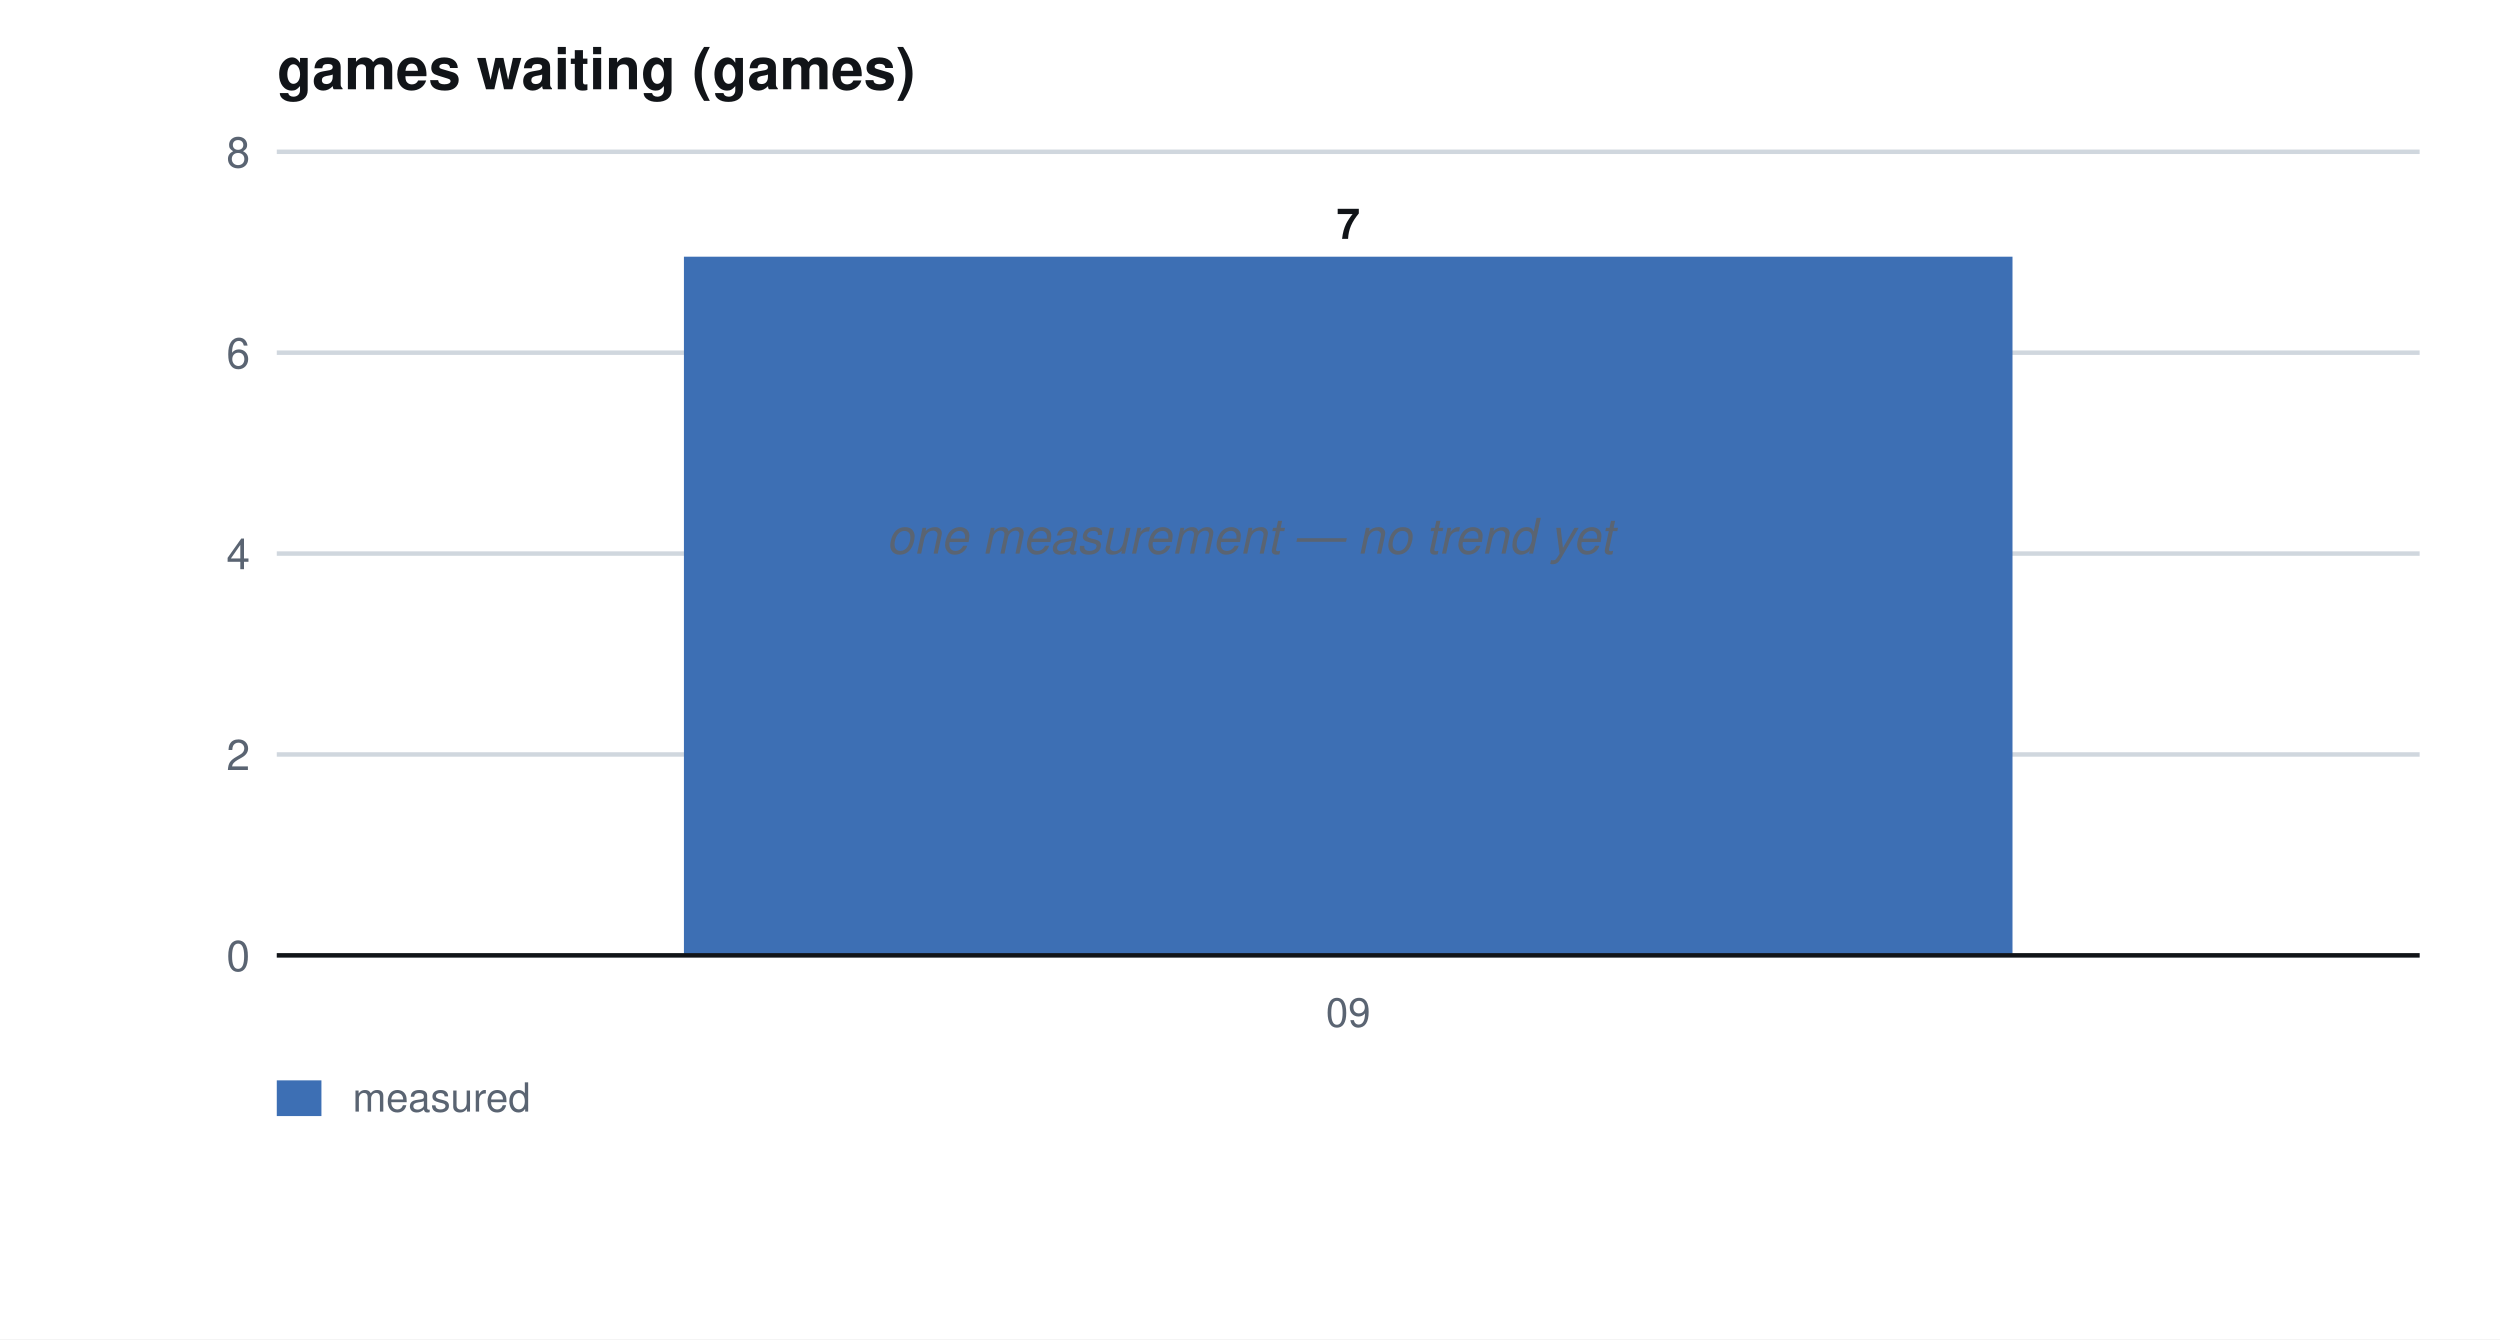
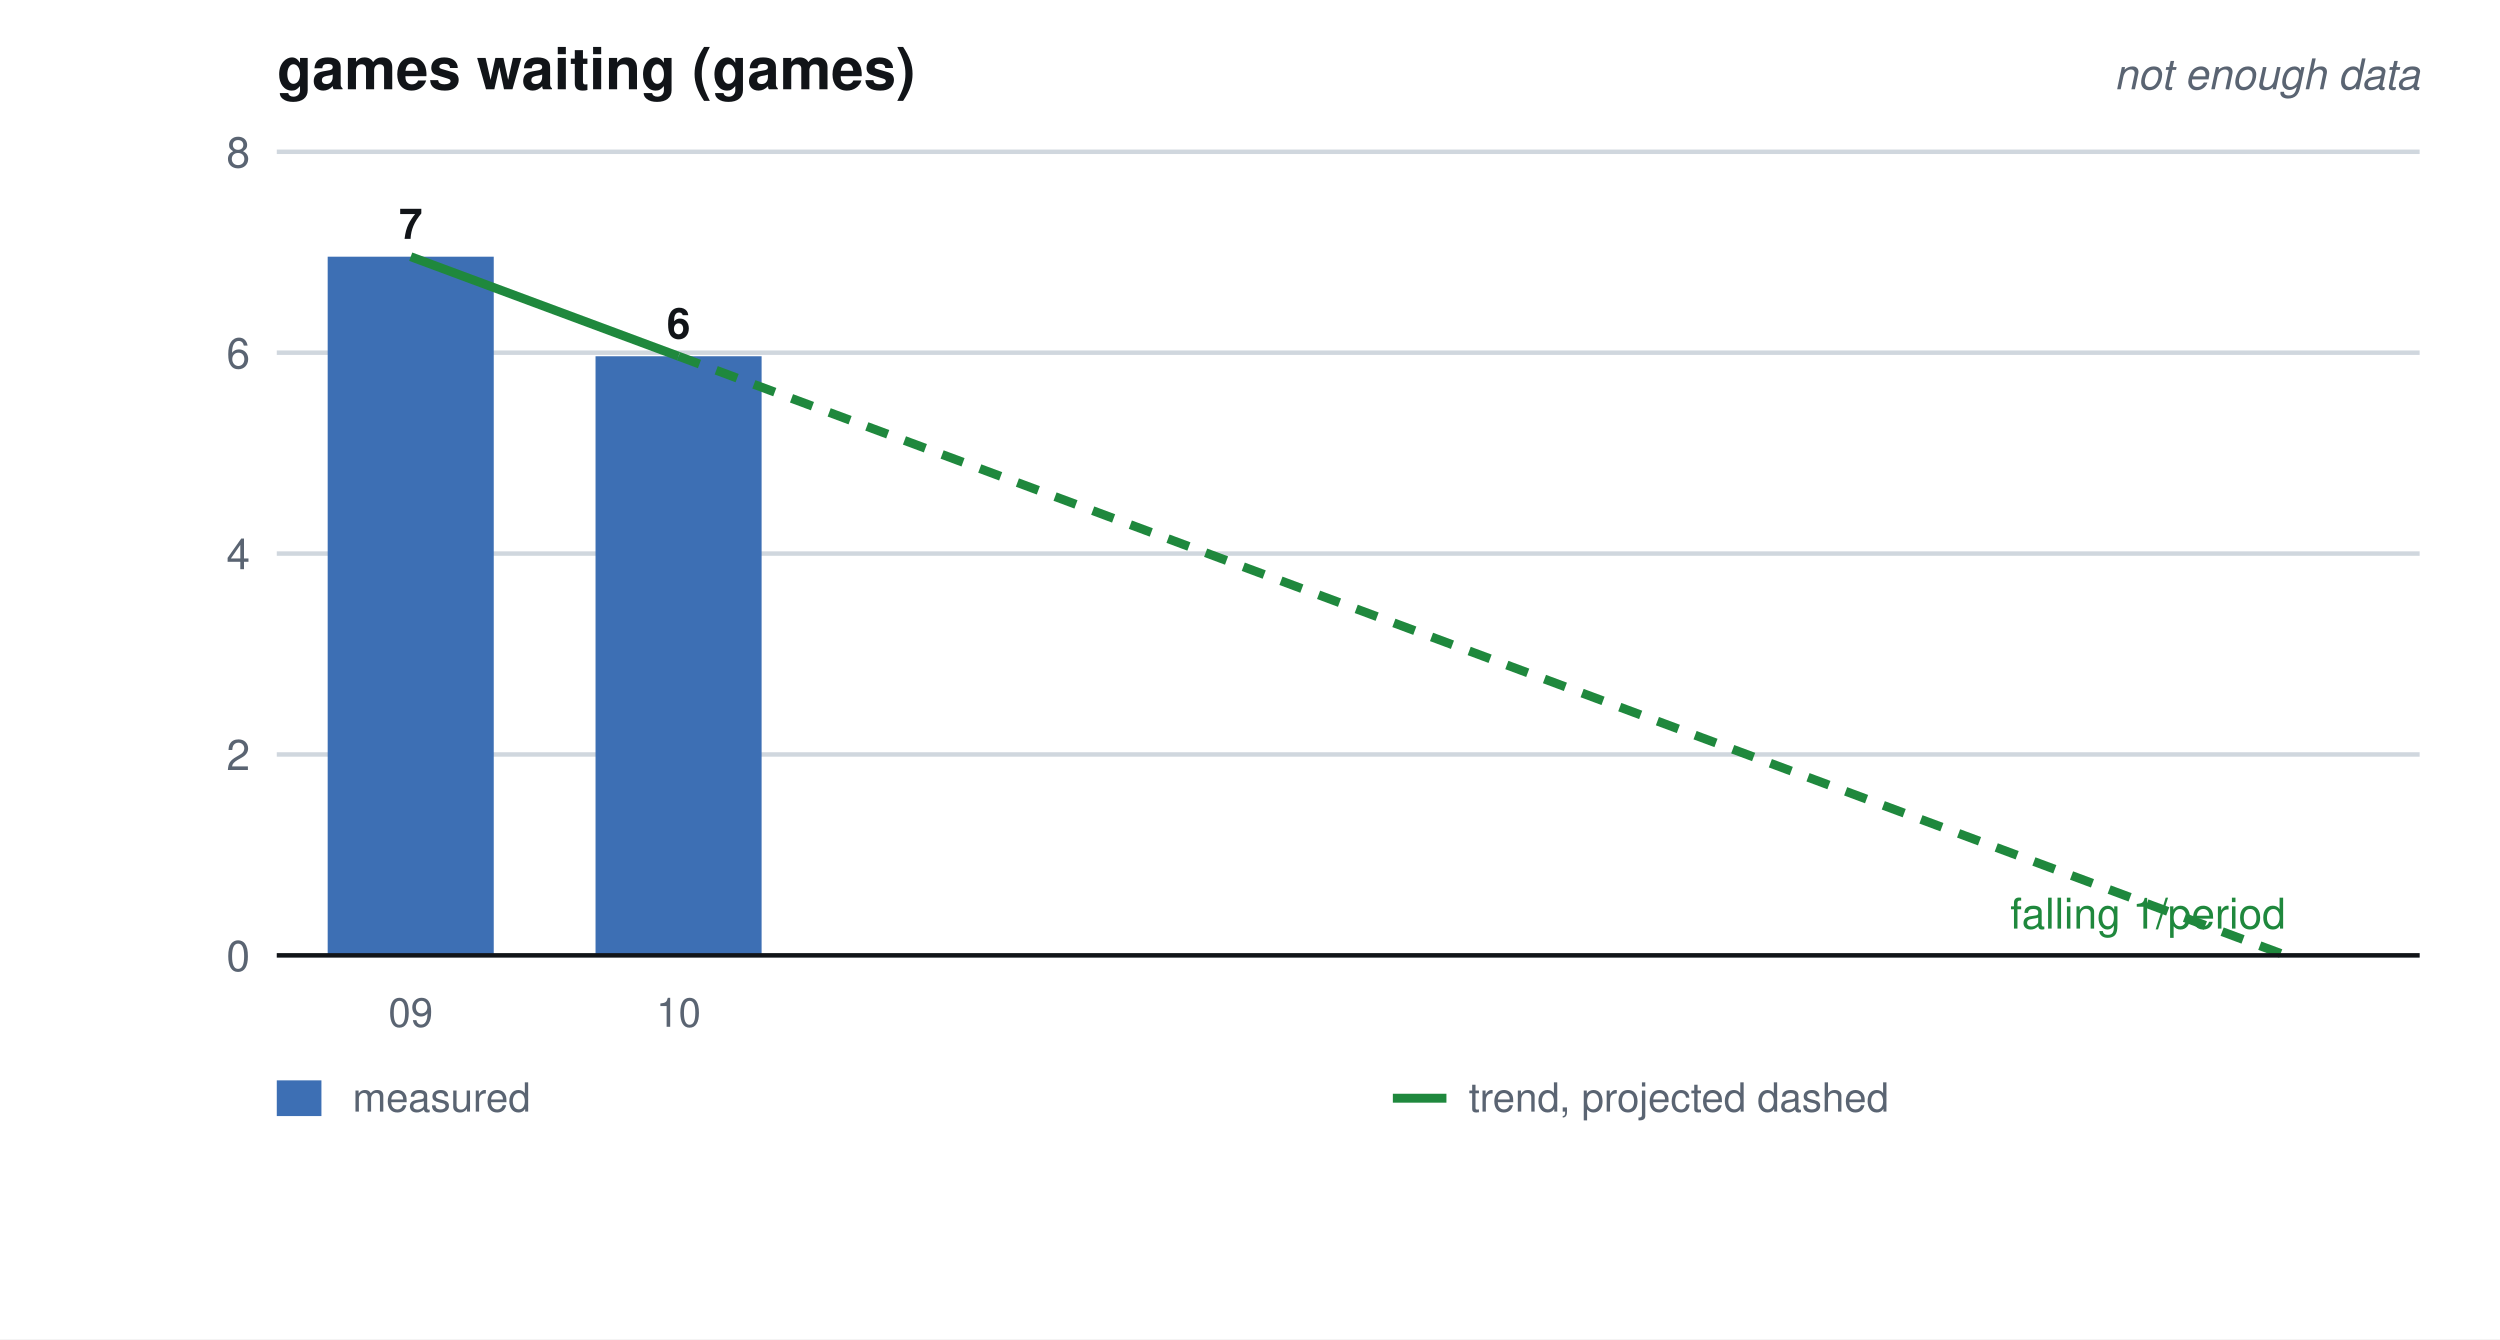
<svg xmlns="http://www.w3.org/2000/svg" width="560" height="300" viewBox="0 0 560 300" font-family="-apple-system,BlinkMacSystemFont,Segoe UI,Helvetica,Arial,sans-serif">
  <rect width="560" height="300" fill="#ffffff" />
  <text x="62" y="20" font-size="13" font-weight="700" fill="#111418">games waiting (games)</text>
  <line x1="62" y1="214.0" x2="542" y2="214.0" stroke="#d0d7de" stroke-width="1" />
  <text x="56" y="217.5" text-anchor="end" font-size="9.5" fill="#5a6472">0</text>
  <line x1="62" y1="169.0" x2="542" y2="169.0" stroke="#d0d7de" stroke-width="1" />
  <text x="56" y="172.5" text-anchor="end" font-size="9.5" fill="#5a6472">2</text>
  <line x1="62" y1="124.0" x2="542" y2="124.0" stroke="#d0d7de" stroke-width="1" />
  <text x="56" y="127.5" text-anchor="end" font-size="9.5" fill="#5a6472">4</text>
  <line x1="62" y1="79.0" x2="542" y2="79.0" stroke="#d0d7de" stroke-width="1" />
  <text x="56" y="82.5" text-anchor="end" font-size="9.5" fill="#5a6472">6</text>
  <line x1="62" y1="34.0" x2="542" y2="34.0" stroke="#d0d7de" stroke-width="1" />
  <text x="56" y="37.5" text-anchor="end" font-size="9.5" fill="#5a6472">8</text>
-   <rect x="153.2" y="57.5" width="297.6" height="156.5" fill="#3d6fb4" />
-   <text x="302.0" y="53.5" text-anchor="middle" font-size="9.5" font-weight="600" fill="#111418">7</text>
-   <text x="302.0" y="230" text-anchor="middle" font-size="9" fill="#5a6472">09</text>
-   <text x="280" y="124" text-anchor="middle" font-size="11" font-style="italic" fill="#5a6472">one measurement — no trend yet</text>
+   <rect x="73.4" y="57.5" width="37.2" height="156.5" fill="#3d6fb4" />
+   <text x="92.0" y="53.5" text-anchor="middle" font-size="9.5" font-weight="600" fill="#111418">7</text>
+   <rect x="133.4" y="79.8" width="37.2" height="134.2" fill="#3d6fb4" />
+   <text x="152.0" y="75.8" text-anchor="middle" font-size="9.5" font-weight="600" fill="#111418">6</text>
+   <text x="92.0" y="230" text-anchor="middle" font-size="9" fill="#5a6472">09</text>
+   <text x="152.0" y="230" text-anchor="middle" font-size="9" fill="#5a6472">10</text>
+   <line x1="92.0" y1="57.5" x2="152.0" y2="79.8" stroke="#1f883d" stroke-width="2" />
+   <line x1="152.0" y1="79.8" x2="512.0" y2="214.0" stroke="#1f883d" stroke-width="2" stroke-dasharray="5 4" />
+   <text x="512.0" y="208.0" text-anchor="end" font-size="9.5" fill="#1f883d">falling 1/period</text>
  <line x1="62" y1="214" x2="542" y2="214" stroke="#111418" stroke-width="1" />
  <rect x="62" y="242" width="10" height="8" fill="#3d6fb4" />
  <text x="79" y="249" font-size="9" fill="#5a6472">measured</text>
+   <line x1="312" y1="246" x2="324" y2="246" stroke="#1f883d" stroke-width="2" />
+   <text x="329" y="249" font-size="9" fill="#5a6472">trend, projected dashed</text>
+   <text x="542" y="20" text-anchor="end" font-size="9.5" font-style="italic" fill="#5a6472">not enough data</text>
</svg>
